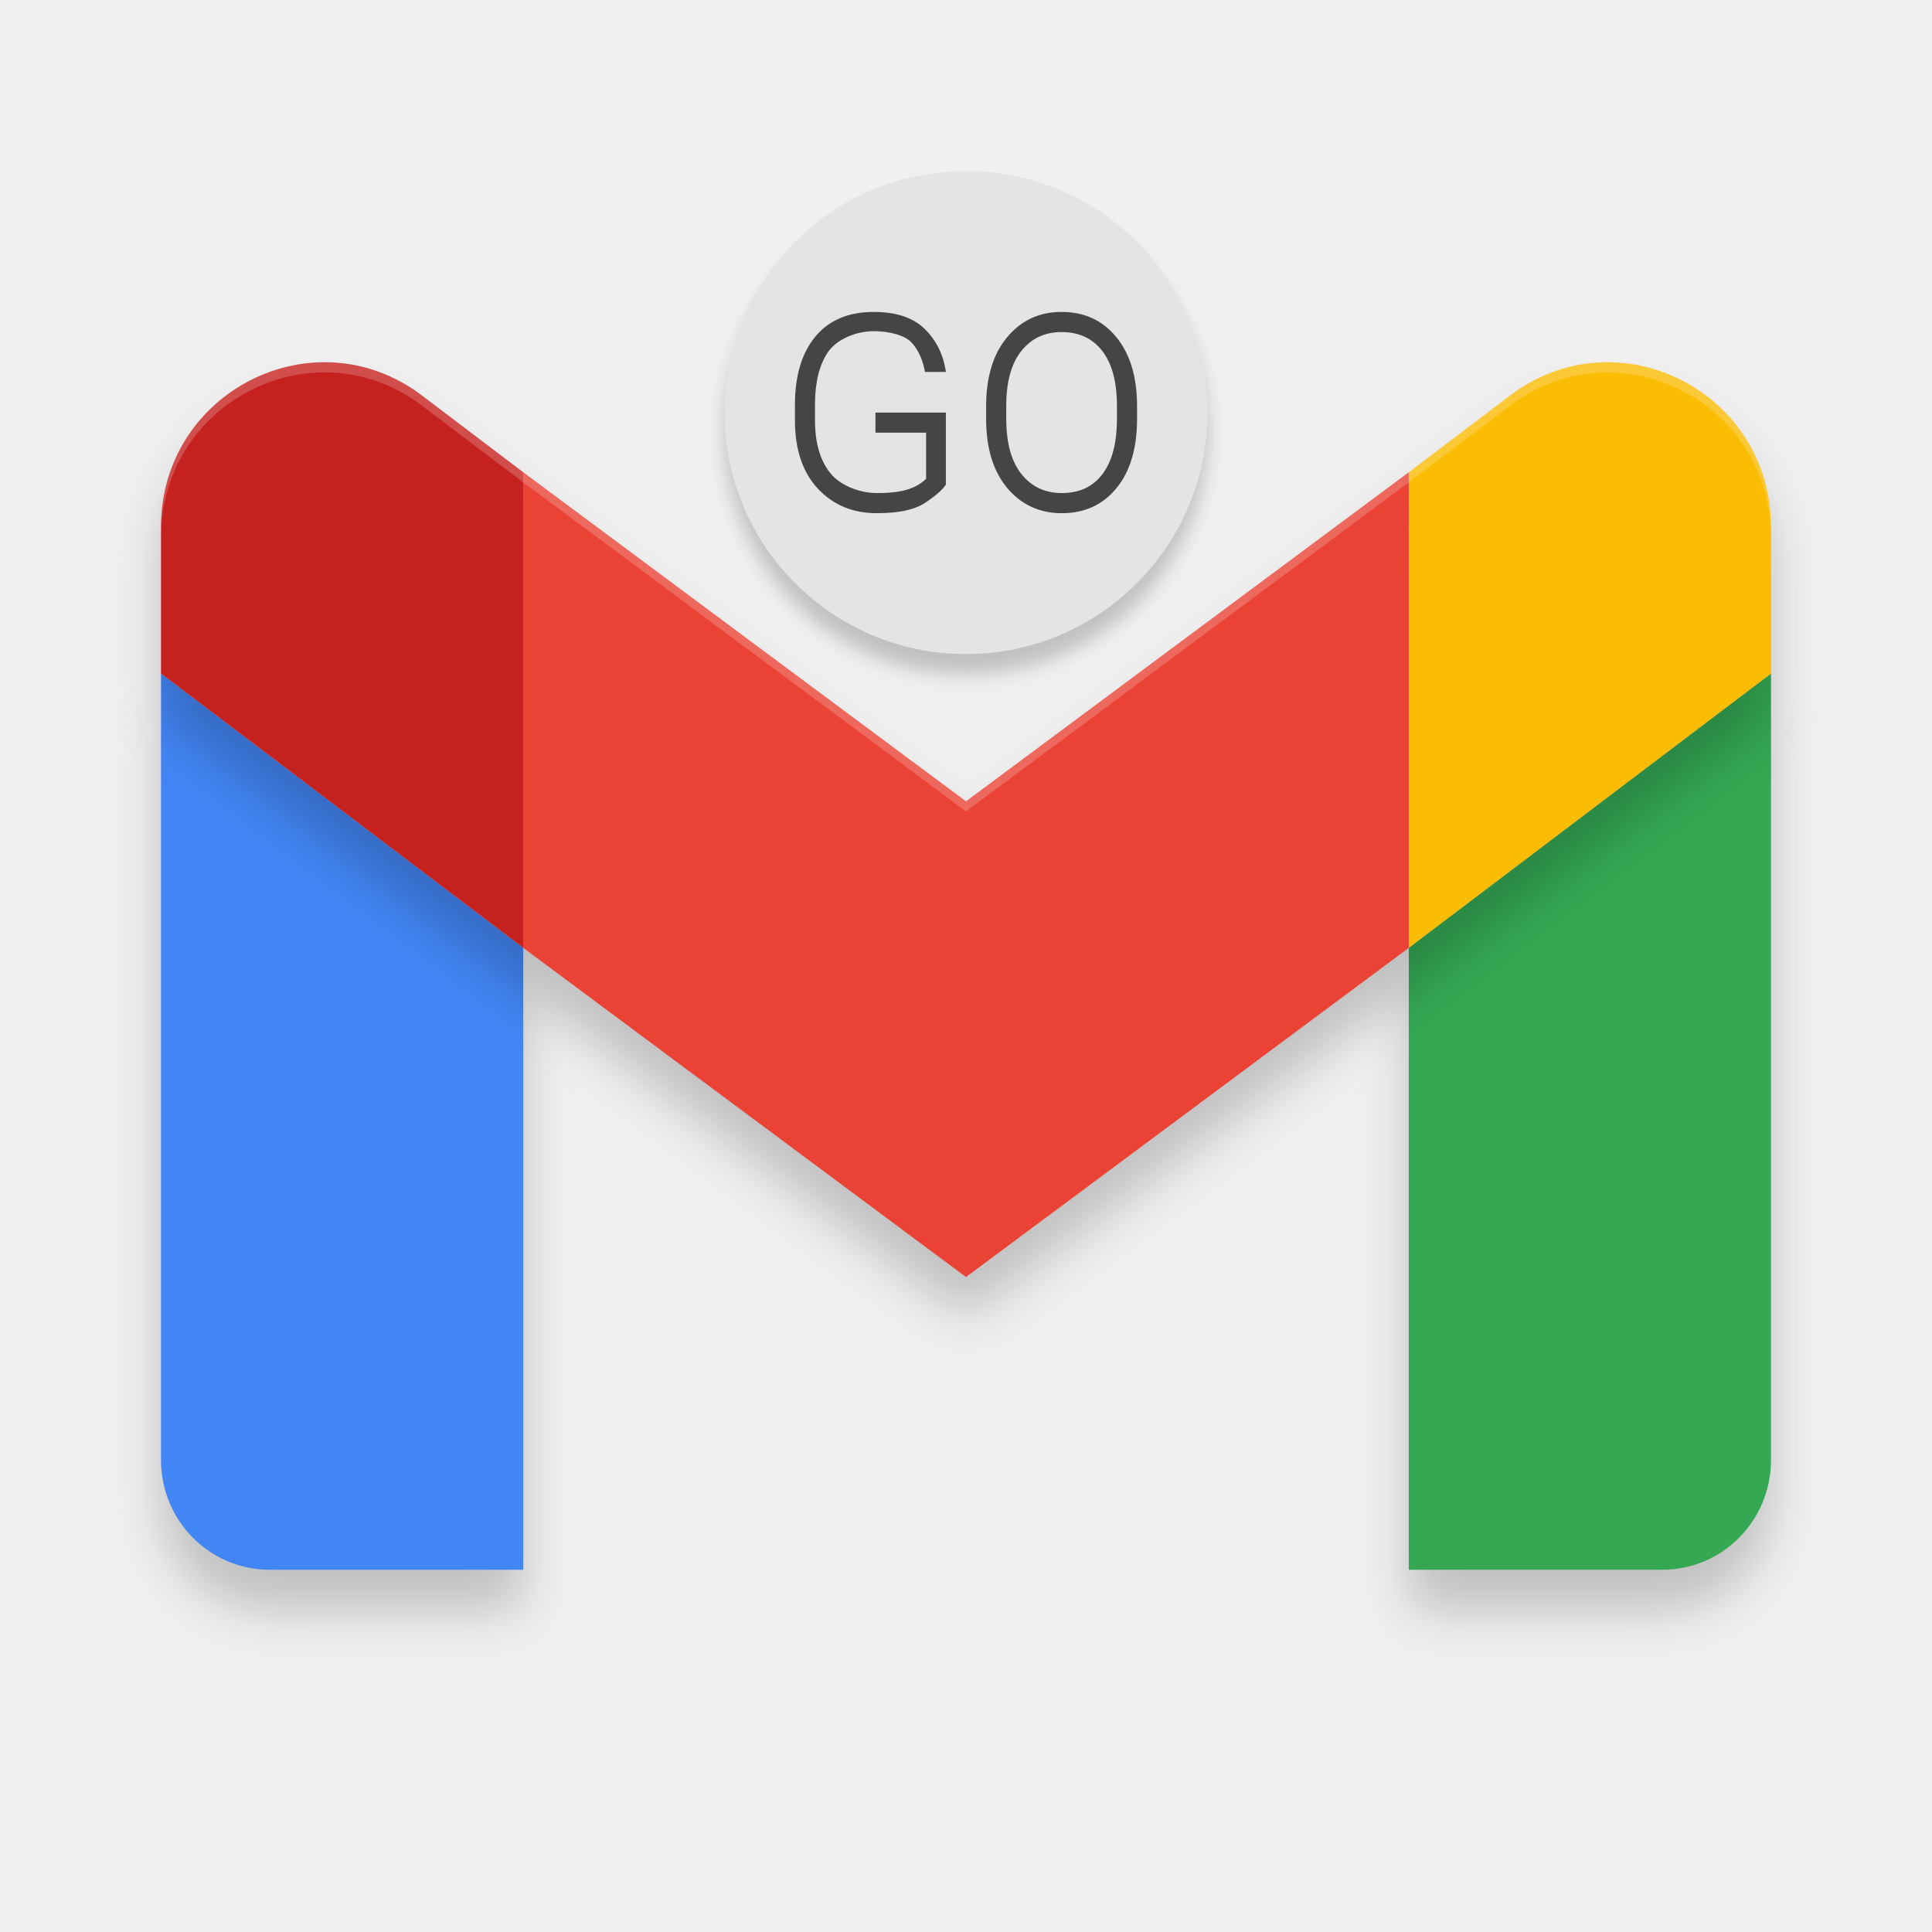
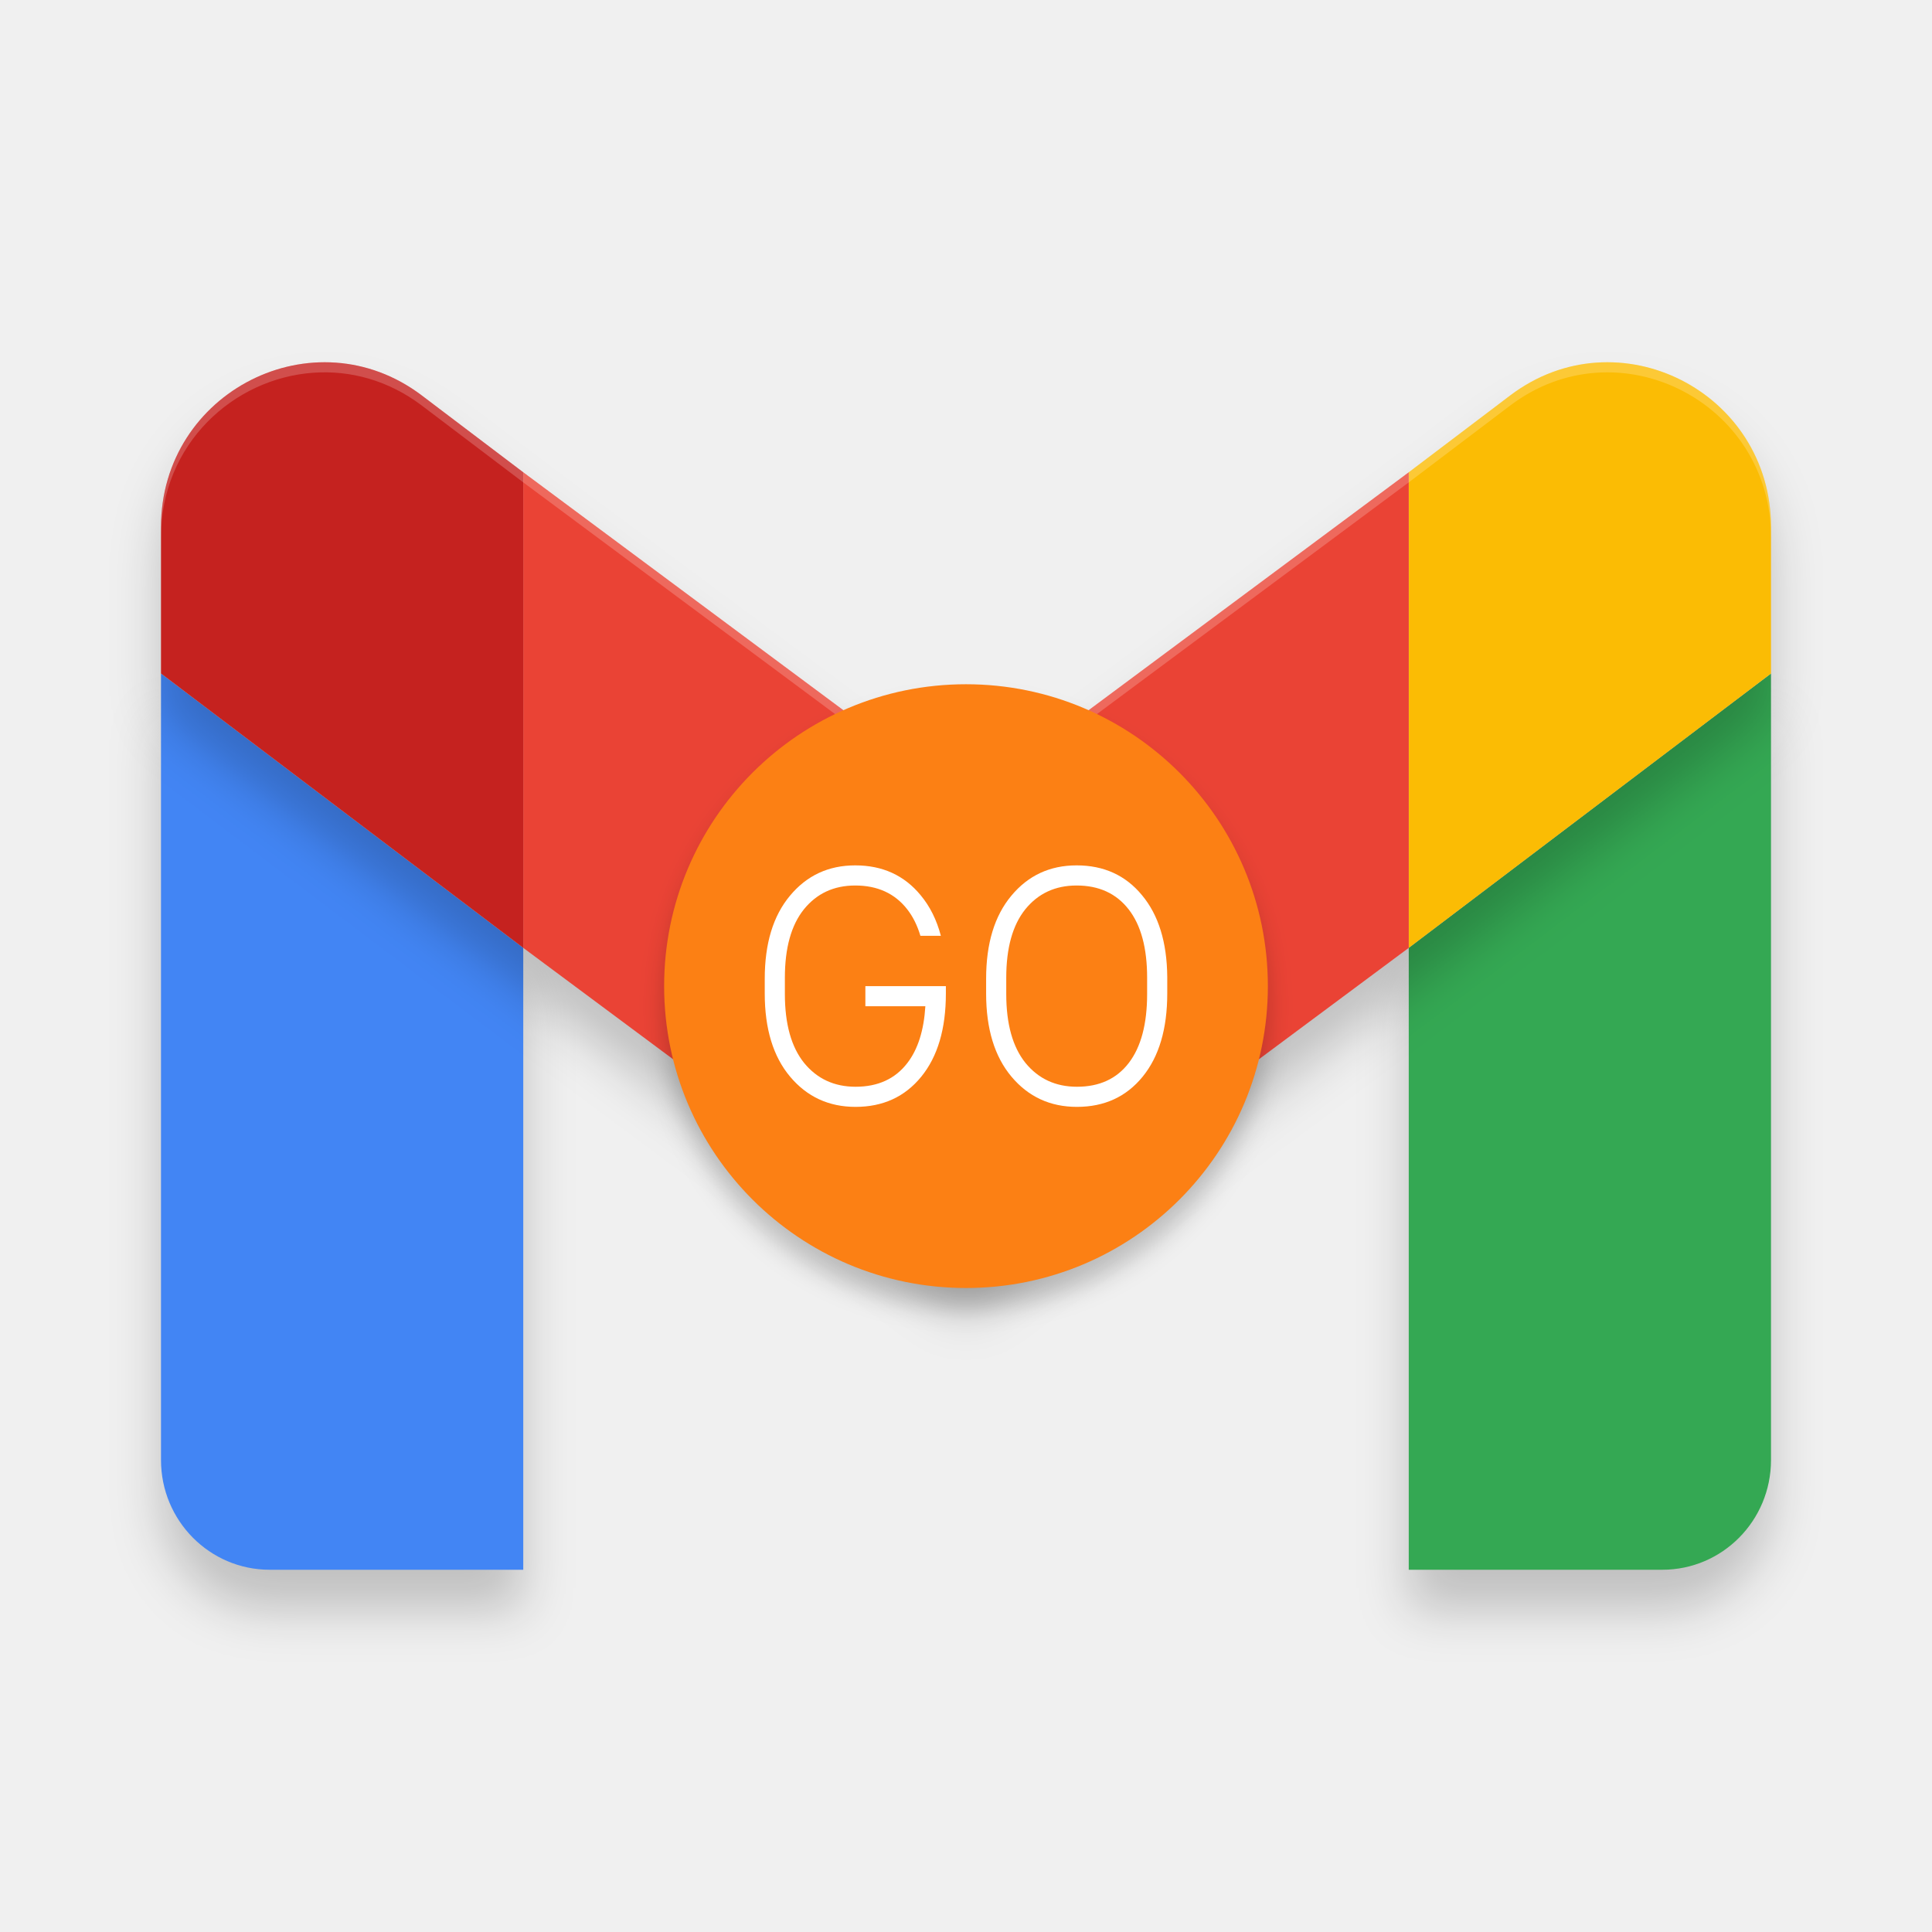
<svg xmlns="http://www.w3.org/2000/svg" width="192" height="192" preserveAspectRatio="xMidYMid" version="1.1" id="svg18">
  <defs id="defs22">
    <filter style="color-interpolation-filters:sRGB" id="filter870" x="-0.037" width="1.075" y="-0.067" height="1.134">
      <feGaussianBlur stdDeviation="2.491" id="feGaussianBlur872" />
    </filter>
    <filter style="color-interpolation-filters:sRGB" id="filter886" x="-0.038" width="1.075" y="-0.066" height="1.132">
      <feGaussianBlur stdDeviation="2.509" id="feGaussianBlur888" />
    </filter>
-     <filter style="color-interpolation-filters:sRGB" id="filter12722" x="-0.048" y="-0.048" width="1.096" height="1.096">
-       <feGaussianBlur stdDeviation="0.96" id="feGaussianBlur12724" />
+     <filter style="color-interpolation-filters:sRGB" id="filter2494" x="-0.048" y="-0.048" width="1.096" height="1.096">
+       <feGaussianBlur stdDeviation="1.2" id="feGaussianBlur2496" />
    </filter>
  </defs>
-   <circle style="opacity:0.2;fill:#000000;fill-opacity:1;stroke-width:8.158;stroke-linecap:round;stroke-linejoin:round;filter:url(#filter12722)" id="circle12684" cx="96" cy="43" r="24" />
  <path style="opacity:0.2;stroke-width:4;filter:url(#filter870)" d="M 16,70.93 V 149.094 C 16,155.12 20.83,160 26.797,160 H 52 V 98.195 Z M 176,70.93 140,98.195 V 160 H 165.203 C 171.17,160 176,155.12 176,149.094 Z" id="path2" />
  <path style="fill:#4285f4;stroke-width:4" d="M 26.8,156 H 52 V 94.197 L 16,66.931 V 145.094 C 16,151.119 20.833,156 26.8,156 Z" id="path4-3" />
  <path style="fill:#34a853;stroke-width:4" d="M 140,156 H 165.2 C 171.167,156 176,151.119 176,145.094 V 66.931 L 140,94.197 Z" id="path6-6" />
  <path style="opacity:0.2;stroke-width:4;filter:url(#filter886)" d="M 31.172,40.041 C 23.199,40.591 16,47.126 16,56.392 V 70.931 L 52,98.197 96,130.908 140,98.197 176,70.931 V 56.392 C 176,42.914 160.761,35.218 150.078,43.306 L 140,50.939 96,83.635 52,50.939 41.922,43.306 C 38.583,40.779 34.796,39.791 31.172,40.041 Z" id="path8-7" />
  <path style="fill:#fbbc04;stroke-width:4" d="M 140,46.936 V 94.197 L 176,66.931 V 52.389 C 176,38.911 160.763,31.212 150.08,39.301 Z" id="path10-5" />
  <path style="fill:#ea4335;stroke-width:4" d="M 52,94.197 V 46.936 L 96,79.636 140,46.936 V 94.197 L 96,126.909 Z" id="path12-3" />
  <path style="fill:#c5221f;stroke-width:4" d="M 16,52.389 V 66.931 L 52,94.197 V 46.936 L 41.92,39.301 C 31.237,31.212 16,38.911 16,52.389 Z" id="path14-5" />
  <path style="opacity:0.2;fill:#ffffff;stroke-width:4" d="M 32.537 36.004 C 32.08 35.996 31.625 36.008 31.172 36.039 C 23.199 36.59 16 43.124 16 52.391 L 16 53.391 C 16 44.124 23.199 37.59 31.172 37.039 C 34.796 36.789 38.583 37.777 41.922 40.305 L 52 47.938 L 96 80.633 L 140 47.938 L 150.078 40.305 C 160.761 32.216 176 39.912 176 53.391 L 176 52.391 C 176 38.912 160.761 31.216 150.078 39.305 L 140 46.938 L 96 79.633 L 52 46.938 L 41.922 39.305 C 39.001 37.093 35.735 36.06 32.537 36.004 z " id="path16" />
-   <circle style="opacity:1;fill:#e4e4e4;fill-opacity:1;stroke-width:8.158;stroke-linecap:round;stroke-linejoin:round" id="path857" cx="96" cy="41" r="24" />
-   <path id="path11975" style="font-size:28.256px;line-height:1.25;font-family:Roboto;-inkscape-font-specification:Roboto;stroke-width:0.684;fill:#454545;fill-opacity:1" d="M 86.828 31 C 84.317 31 82.385 31.816 81.031 33.447 C 79.678 35.078 79 37.342 79 40.238 L 79 41.748 C 79 44.662 79.76 46.935 81.283 48.566 C 82.806 50.189 84.752 51 87.121 51 C 89.294 51 90.892 50.662 91.916 49.984 C 92.94 49.307 93.635 48.701 94 48.166 L 94 41 L 87 41 L 87 43 L 92.035 43 L 92.035 47.584 C 90.729 48.87 88.798 48.993 87.135 49 C 85.47 49 83.527 48.272 82.512 47.016 C 81.497 45.75 80.992 43.994 80.992 41.748 L 80.992 40.145 C 81.001 37.979 81.426 36.266 82.271 35.01 C 83.117 33.744 85.038 32.912 86.828 32.912 C 88.315 32.912 89.905 33.291 90.6 34.049 C 91.303 34.806 91.744 35.911 91.922 36.963 L 94 36.963 C 93.751 35.234 93.046 33.807 91.889 32.684 C 90.74 31.561 89.054 31 86.828 31 z M 105.494 31 C 103.282 31 101.48 31.838 100.088 33.514 C 98.696 35.18 98 37.47 98 40.385 L 98 41.615 C 98 44.539 98.701 46.833 100.102 48.5 C 101.502 50.167 103.308 51 105.52 51 C 107.791 51 109.605 50.167 110.963 48.5 C 112.321 46.833 113 44.539 113 41.615 L 113 40.225 C 112.974 37.364 112.278 35.113 110.912 33.473 C 109.554 31.824 107.749 31 105.494 31 z M 105.494 33 C 107.232 33 108.584 33.629 109.551 34.889 C 110.518 36.148 111 37.963 111 40.336 L 111 41.623 C 111 44.014 110.522 45.843 109.564 47.111 C 108.616 48.371 107.269 49 105.521 49 C 103.858 49 102.519 48.371 101.506 47.111 C 100.502 45.843 100 44.014 100 41.623 L 100 40.336 C 100 37.963 100.496 36.148 101.49 34.889 C 102.494 33.629 103.83 33 105.494 33 z " />
+   <circle style="opacity:0.2;fill:#000000;fill-opacity:1;stroke-width:10.198;stroke-linecap:round;stroke-linejoin:round;filter:url(#filter2494)" id="circle2456" cx="96" cy="100" r="30" />
+   <circle style="fill:#fc8014;fill-opacity:1;stroke-width:10.198;stroke-linecap:round;stroke-linejoin:round" id="path857" cx="96" cy="98" r="30" />
+   <path id="path2179" style="font-size:28.256px;line-height:1.25;font-family:Roboto;-inkscape-font-specification:Roboto;fill:#ffffff;fill-opacity:1;stroke-width:0.821" d="M 106.992 86 C 104.338 86 102.176 87.005 100.506 89.016 C 98.835 91.016 98 93.764 98 97.262 L 98 98.738 C 98 102.246 98.841 105 100.521 107 C 102.202 109 104.369 110 107.023 110 C 109.749 110 111.925 109 113.555 107 C 115.184 105 116 102.246 116 98.738 L 116 97.07 C 115.969 93.637 115.134 90.935 113.494 88.967 C 111.865 86.988 109.698 86 106.992 86 z M 106.992 88 C 109.205 88 110.926 88.787 112.156 90.361 C 113.387 91.935 114 94.204 114 97.17 L 114 98.779 C 114 101.768 113.392 104.053 112.174 105.639 C 110.967 107.213 109.252 108 107.027 108 C 104.91 108 103.206 107.213 101.916 105.639 C 100.638 104.053 100 101.768 100 98.779 L 100 97.17 C 100 94.204 100.631 91.935 101.896 90.361 C 103.174 88.787 104.874 88 106.992 88 z " />
+   <path id="path2246" style="font-size:28.256px;line-height:1.25;font-family:Roboto;-inkscape-font-specification:Roboto;fill:#ffffff;fill-opacity:1;stroke-width:0.821" d="M 84.992 86 C 82.338 86 80.176 87.005 78.506 89.016 C 76.835 91.016 76 93.764 76 97.262 L 76 98.738 C 76 102.246 76.841 105 78.521 107 C 80.202 109 82.369 110 85.023 110 C 87.749 110 89.925 109 91.555 107 C 93.184 105 94 102.246 94 98.738 L 94 98 L 93 98 L 92 98 L 86 98 L 86 100 L 91.961 100 C 91.814 102.397 91.221 104.277 90.174 105.639 C 88.967 107.213 87.252 108 85.027 108 C 82.91 108 81.206 107.213 79.916 105.639 C 78.638 104.053 78 101.768 78 98.779 L 78 97.17 C 78 94.204 78.631 91.935 79.896 90.361 C 81.174 88.787 82.874 88 84.992 88 C 87.205 88 88.926 88.787 90.156 90.361 C 90.727 91.091 91.163 91.972 91.469 93 L 93.502 93 C 93.089 91.422 92.419 90.077 91.494 88.967 C 89.865 86.988 87.698 86 84.992 86 z " />
</svg>
